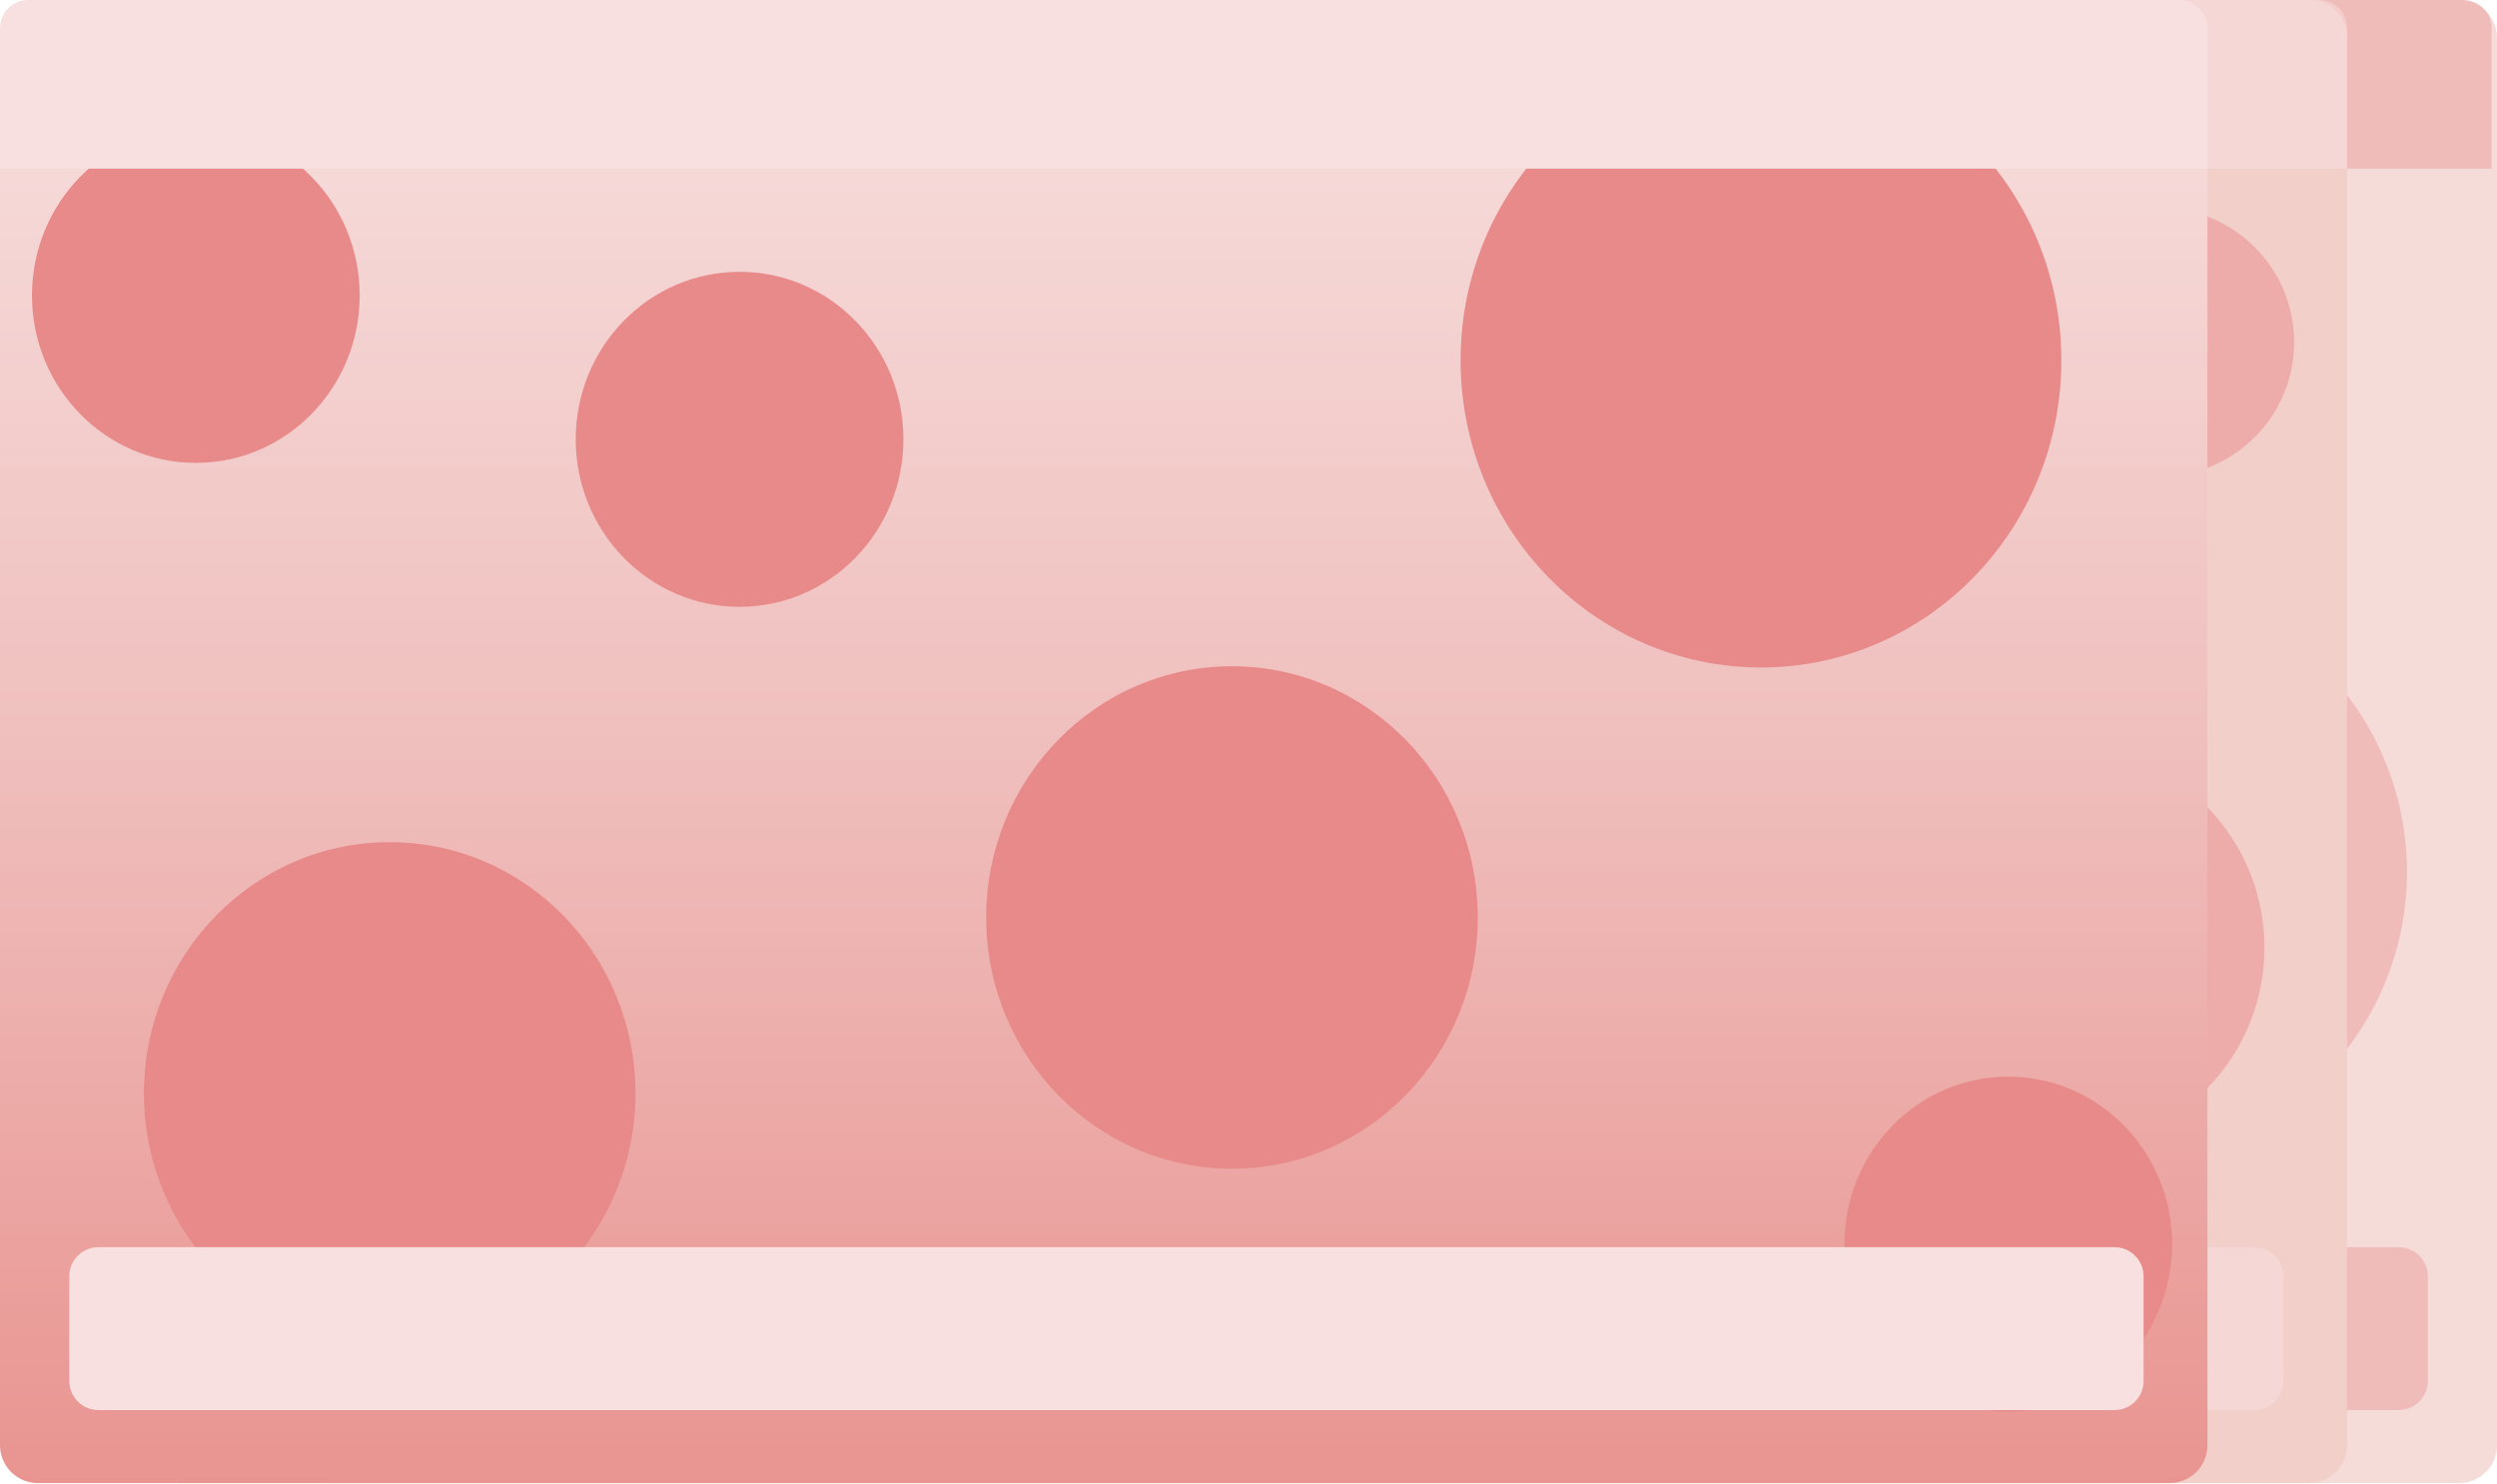
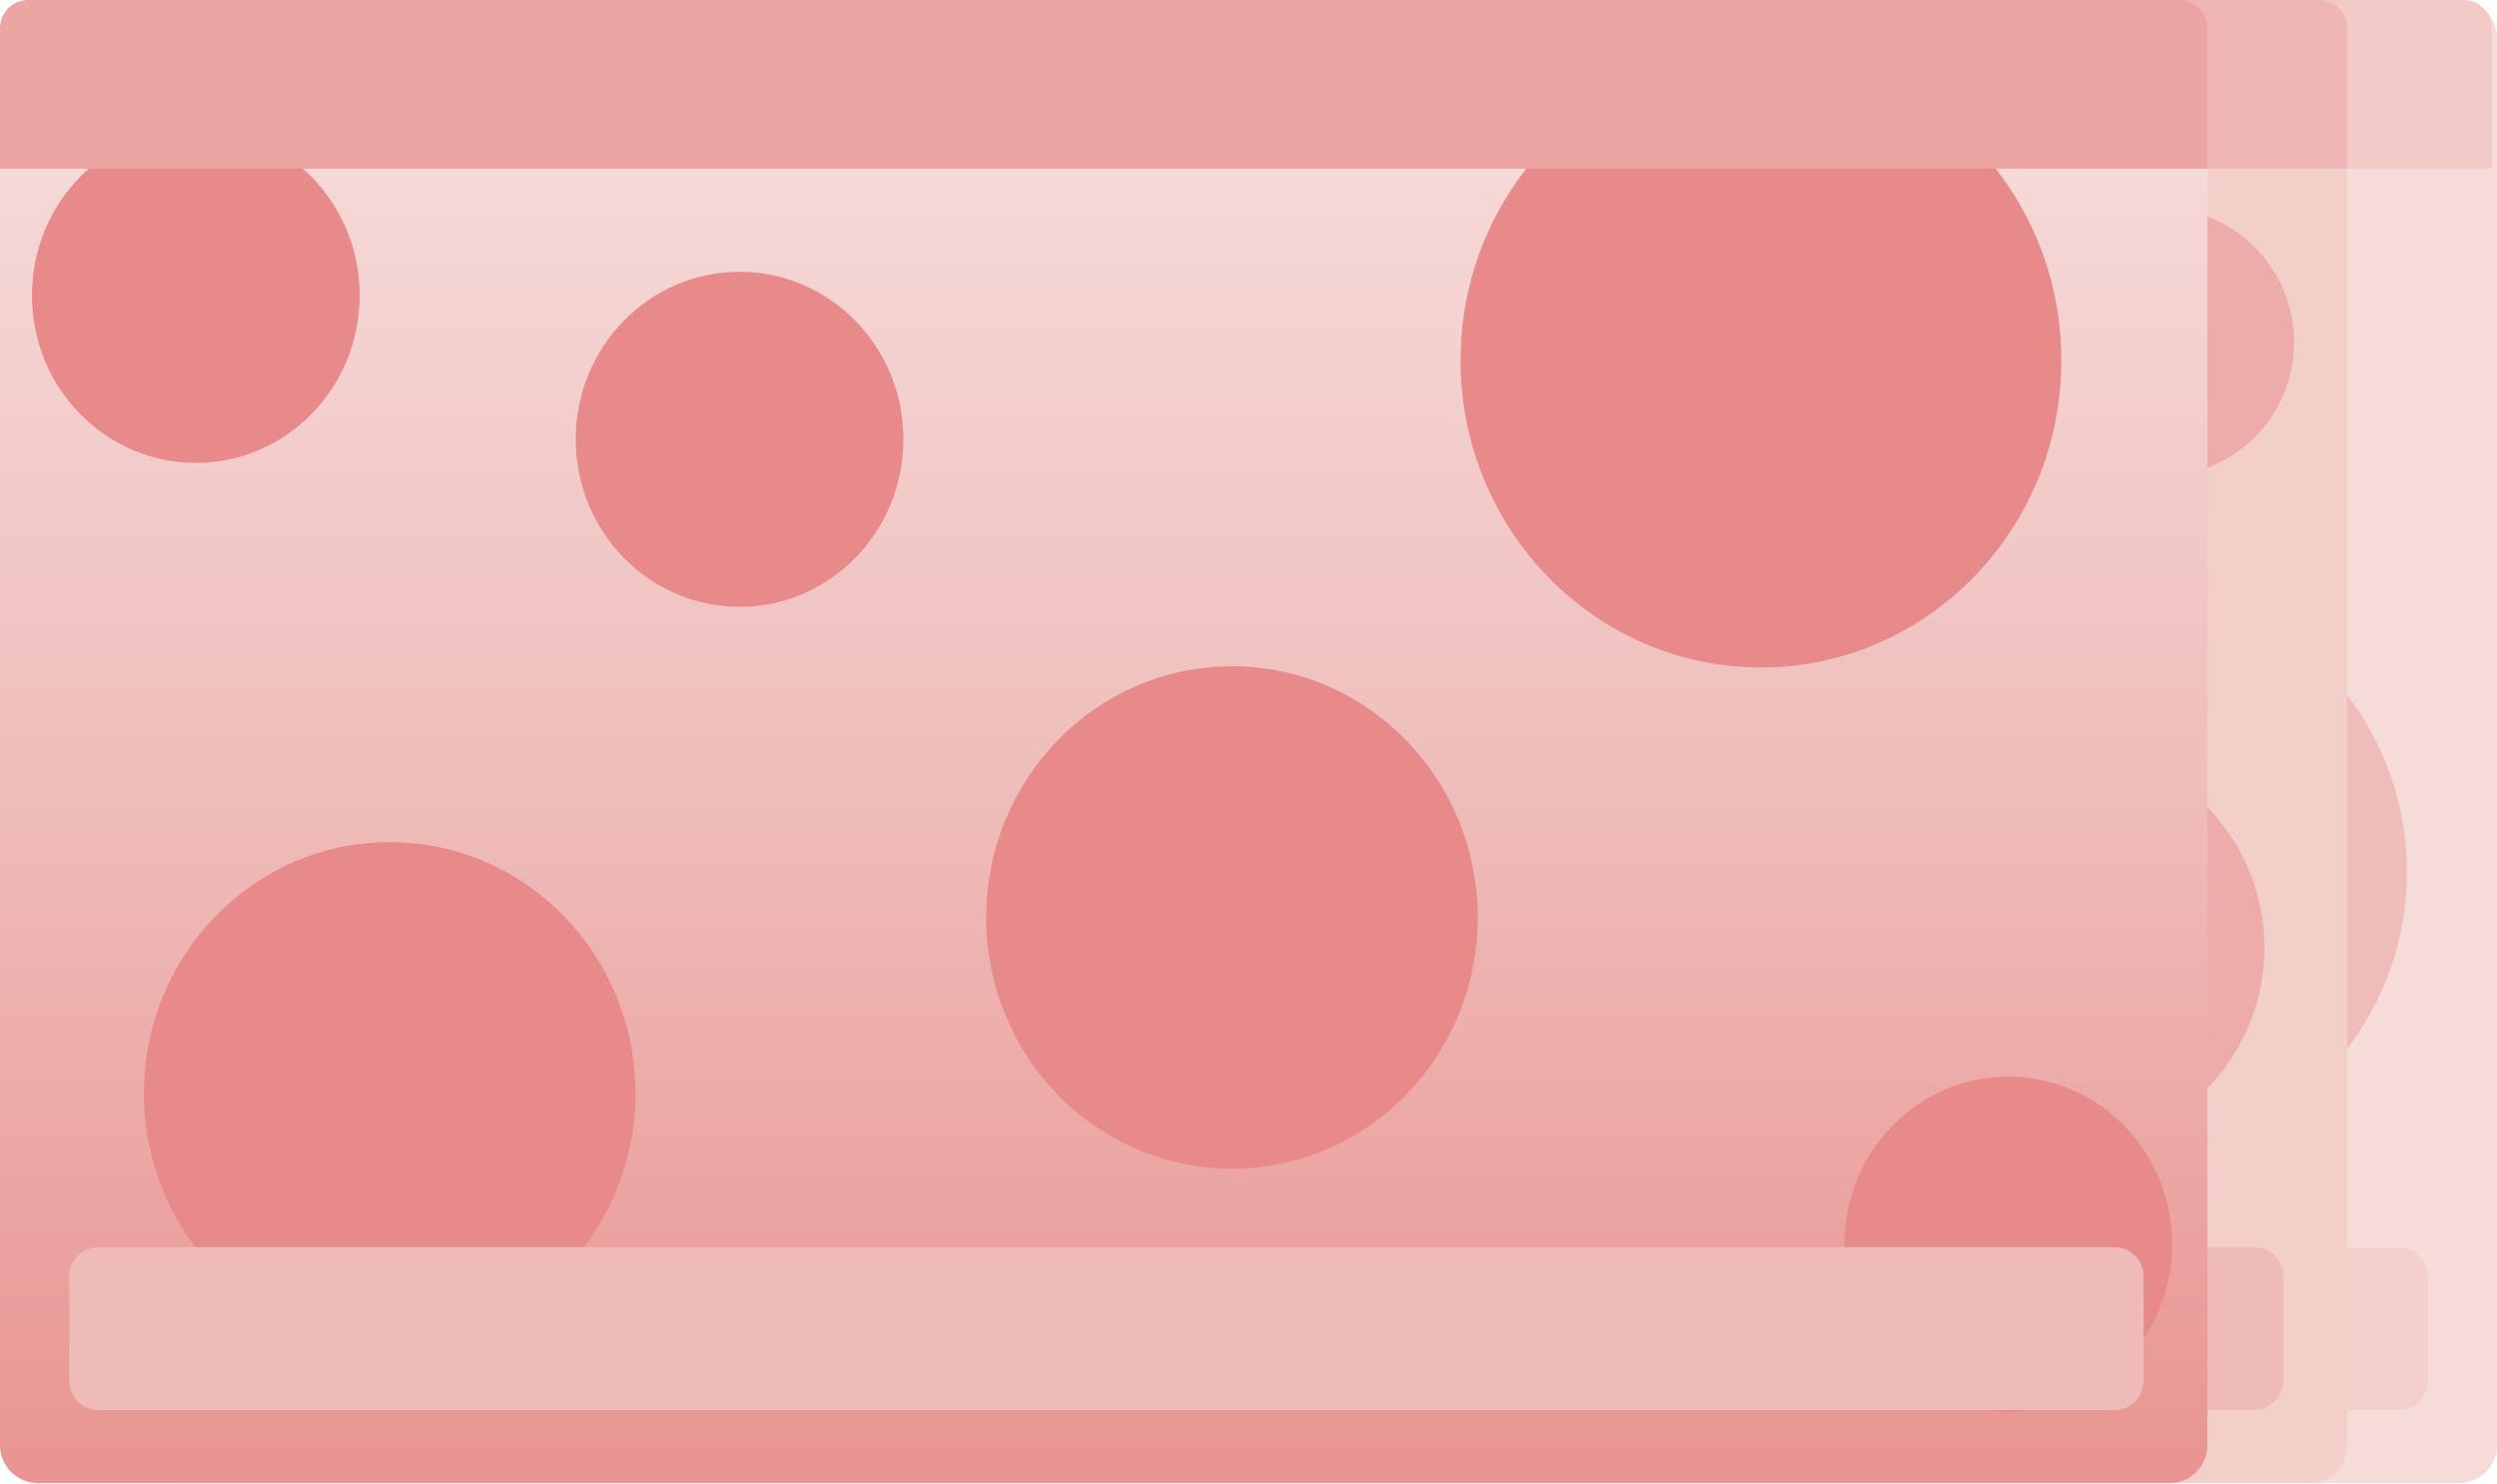
<svg xmlns="http://www.w3.org/2000/svg" xmlns:xlink="http://www.w3.org/1999/xlink" width="141.64mm" height="84.137mm" viewBox="0 0 141.64 84.137" version="1.1" id="svg8">
  <defs id="defs2">
    <g id="g4491">
      <symbol id="glyph0-0" overflow="visible" style="overflow:visible">
        <path id="path4485" d="M 5.25,-6.953 V 0 H 0.234 V -6.953 Z M 4.781,-0.438 V -6.516 H 0.688 V -0.438 Z M 4.125,-4.594 c 0,0.211 -0.031,0.398 -0.094,0.562 -0.062,0.168 -0.152,0.309 -0.266,0.422 -0.117,0.117 -0.25,0.203 -0.406,0.266 -0.156,0.062 -0.324,0.102 -0.5,0.109 l -0.031,0.812 c 0,0.043 -0.027,0.07 -0.078,0.078 -0.055,0.012 -0.125,0.016 -0.219,0.016 -0.055,0 -0.102,0 -0.141,0 -0.031,0 -0.062,-0.004 -0.094,-0.016 C 2.273,-2.352 2.258,-2.363 2.25,-2.375 2.238,-2.383 2.234,-2.398 2.234,-2.422 L 2.219,-3.406 C 2.207,-3.508 2.227,-3.582 2.281,-3.625 2.332,-3.676 2.398,-3.703 2.484,-3.703 h 0.094 c 0.156,0 0.285,-0.02 0.391,-0.062 C 3.082,-3.805 3.172,-3.863 3.234,-3.938 3.305,-4.02 3.352,-4.113 3.375,-4.219 c 0.031,-0.102 0.047,-0.211 0.047,-0.328 0,-0.258 -0.074,-0.469 -0.219,-0.625 C 3.055,-5.328 2.82,-5.406 2.5,-5.406 c -0.137,0 -0.262,0.016 -0.375,0.047 -0.105,0.023 -0.199,0.055 -0.281,0.094 -0.086,0.031 -0.152,0.062 -0.203,0.094 -0.055,0.023 -0.09,0.031 -0.109,0.031 -0.012,0 -0.023,0 -0.031,0 C 1.488,-5.148 1.473,-5.164 1.453,-5.188 1.441,-5.207 1.43,-5.234 1.422,-5.266 c 0,-0.031 0,-0.078 0,-0.141 0,-0.062 0.004,-0.109 0.016,-0.141 C 1.445,-5.586 1.469,-5.625 1.5,-5.656 c 0.02,-0.02 0.066,-0.047 0.141,-0.078 0.07,-0.039 0.156,-0.07 0.25,-0.094 0.102,-0.031 0.211,-0.055 0.328,-0.078 0.125,-0.031 0.242,-0.047 0.359,-0.047 0.27,0 0.5,0.039 0.688,0.109 0.195,0.074 0.359,0.172 0.484,0.297 0.125,0.125 0.219,0.273 0.281,0.438 0.062,0.156 0.094,0.328 0.094,0.516 z m -1.172,3.125 c 0,0.074 -0.012,0.137 -0.031,0.188 -0.012,0.055 -0.031,0.094 -0.062,0.125 -0.031,0.031 -0.074,0.059 -0.125,0.078 -0.043,0.012 -0.105,0.016 -0.188,0.016 -0.074,0 -0.137,-0.004 -0.188,-0.016 C 2.305,-1.098 2.266,-1.125 2.234,-1.156 2.203,-1.188 2.176,-1.227 2.156,-1.281 2.145,-1.332 2.141,-1.395 2.141,-1.469 c 0,-0.07 0.004,-0.133 0.016,-0.188 0.02,-0.051 0.047,-0.094 0.078,-0.125 0.031,-0.031 0.07,-0.051 0.125,-0.062 0.051,-0.02 0.113,-0.031 0.188,-0.031 0.082,0 0.145,0.012 0.188,0.031 0.051,0.012 0.094,0.031 0.125,0.062 0.031,0.031 0.051,0.074 0.062,0.125 0.02,0.055 0.031,0.117 0.031,0.188 z M 0,2.125 Z m 0,0" style="stroke:none" />
      </symbol>
      <symbol id="glyph0-1" overflow="visible" style="overflow:visible">
        <path id="path4488" d="" style="stroke:none" />
      </symbol>
    </g>
    <clipPath id="clip1">
      <path id="path4493" d="M 123,38 H 479 V 277 H 123 Z m 0,0" />
    </clipPath>
    <clipPath id="clip2">
      <path id="path4496" d="m 123.449,44.328 c 0,-3.359 2.723,-6.078 6.082,-6.078 h 342.777 c 3.352,0 6.082,2.719 6.082,6.078 V 270.672 c 0,3.359 -2.73,6.078 -6.082,6.078 H 129.531 c -3.359,0 -6.082,-2.719 -6.082,-6.078 z m 0,0" />
    </clipPath>
    <linearGradient gradientTransform="matrix(1,0,0,-1,0,792)" y2="515.25" x2="300.92" y1="753.75" x1="300.92" gradientUnits="userSpaceOnUse" id="linear0">
      <stop id="stop4499" style="stop-color:rgb(96.863%,87.842%,87.45%);stop-opacity:1;" offset="0" />
      <stop id="stop4501" style="stop-color:rgb(96.838%,87.741%,87.346%);stop-opacity:1;" offset="0.008" />
      <stop id="stop4503" style="stop-color:rgb(96.788%,87.538%,87.137%);stop-opacity:1;" offset="0.016" />
      <stop id="stop4505" style="stop-color:rgb(96.739%,87.337%,86.929%);stop-opacity:1;" offset="0.023" />
      <stop id="stop4507" style="stop-color:rgb(96.69%,87.134%,86.72%);stop-opacity:1;" offset="0.031" />
      <stop id="stop4509" style="stop-color:rgb(96.642%,86.932%,86.513%);stop-opacity:1;" offset="0.039" />
      <stop id="stop4511" style="stop-color:rgb(96.593%,86.729%,86.304%);stop-opacity:1;" offset="0.047" />
      <stop id="stop4513" style="stop-color:rgb(96.544%,86.528%,86.096%);stop-opacity:1;" offset="0.055" />
      <stop id="stop4515" style="stop-color:rgb(96.495%,86.325%,85.887%);stop-opacity:1;" offset="0.062" />
      <stop id="stop4517" style="stop-color:rgb(96.445%,86.124%,85.68%);stop-opacity:1;" offset="0.07" />
      <stop id="stop4519" style="stop-color:rgb(96.396%,85.921%,85.471%);stop-opacity:1;" offset="0.078" />
      <stop id="stop4521" style="stop-color:rgb(96.347%,85.719%,85.263%);stop-opacity:1;" offset="0.086" />
      <stop id="stop4523" style="stop-color:rgb(96.298%,85.516%,85.054%);stop-opacity:1;" offset="0.094" />
      <stop id="stop4525" style="stop-color:rgb(96.249%,85.315%,84.845%);stop-opacity:1;" offset="0.102" />
      <stop id="stop4527" style="stop-color:rgb(96.201%,85.112%,84.637%);stop-opacity:1;" offset="0.109" />
      <stop id="stop4529" style="stop-color:rgb(96.152%,84.911%,84.428%);stop-opacity:1;" offset="0.117" />
      <stop id="stop4531" style="stop-color:rgb(96.103%,84.708%,84.221%);stop-opacity:1;" offset="0.125" />
      <stop id="stop4533" style="stop-color:rgb(96.053%,84.506%,84.012%);stop-opacity:1;" offset="0.133" />
      <stop id="stop4535" style="stop-color:rgb(96.004%,84.303%,83.804%);stop-opacity:1;" offset="0.141" />
      <stop id="stop4537" style="stop-color:rgb(95.955%,84.1%,83.595%);stop-opacity:1;" offset="0.148" />
      <stop id="stop4539" style="stop-color:rgb(95.906%,83.899%,83.388%);stop-opacity:1;" offset="0.156" />
      <stop id="stop4541" style="stop-color:rgb(95.857%,83.696%,83.179%);stop-opacity:1;" offset="0.164" />
      <stop id="stop4543" style="stop-color:rgb(95.808%,83.495%,82.971%);stop-opacity:1;" offset="0.172" />
      <stop id="stop4545" style="stop-color:rgb(95.76%,83.292%,82.762%);stop-opacity:1;" offset="0.18" />
      <stop id="stop4547" style="stop-color:rgb(95.709%,83.09%,82.555%);stop-opacity:1;" offset="0.188" />
      <stop id="stop4549" style="stop-color:rgb(95.66%,82.887%,82.346%);stop-opacity:1;" offset="0.195" />
      <stop id="stop4551" style="stop-color:rgb(95.612%,82.686%,82.138%);stop-opacity:1;" offset="0.203" />
      <stop id="stop4553" style="stop-color:rgb(95.563%,82.483%,81.929%);stop-opacity:1;" offset="0.211" />
      <stop id="stop4555" style="stop-color:rgb(95.514%,82.281%,81.721%);stop-opacity:1;" offset="0.219" />
      <stop id="stop4557" style="stop-color:rgb(95.465%,82.079%,81.512%);stop-opacity:1;" offset="0.227" />
      <stop id="stop4559" style="stop-color:rgb(95.416%,81.877%,81.303%);stop-opacity:1;" offset="0.234" />
      <stop id="stop4561" style="stop-color:rgb(95.367%,81.674%,81.096%);stop-opacity:1;" offset="0.242" />
      <stop id="stop4563" style="stop-color:rgb(95.317%,81.473%,80.887%);stop-opacity:1;" offset="0.25" />
      <stop id="stop4565" style="stop-color:rgb(95.268%,81.27%,80.679%);stop-opacity:1;" offset="0.258" />
      <stop id="stop4567" style="stop-color:rgb(95.219%,81.068%,80.47%);stop-opacity:1;" offset="0.266" />
      <stop id="stop4569" style="stop-color:rgb(95.171%,80.865%,80.263%);stop-opacity:1;" offset="0.273" />
      <stop id="stop4571" style="stop-color:rgb(95.122%,80.664%,80.054%);stop-opacity:1;" offset="0.281" />
      <stop id="stop4573" style="stop-color:rgb(95.073%,80.461%,79.846%);stop-opacity:1;" offset="0.289" />
      <stop id="stop4575" style="stop-color:rgb(95.024%,80.26%,79.637%);stop-opacity:1;" offset="0.297" />
      <stop id="stop4577" style="stop-color:rgb(94.974%,80.057%,79.43%);stop-opacity:1;" offset="0.305" />
      <stop id="stop4579" style="stop-color:rgb(94.925%,79.855%,79.221%);stop-opacity:1;" offset="0.312" />
      <stop id="stop4581" style="stop-color:rgb(94.876%,79.652%,79.013%);stop-opacity:1;" offset="0.32" />
      <stop id="stop4583" style="stop-color:rgb(94.827%,79.451%,78.804%);stop-opacity:1;" offset="0.328" />
      <stop id="stop4585" style="stop-color:rgb(94.778%,79.248%,78.596%);stop-opacity:1;" offset="0.336" />
      <stop id="stop4587" style="stop-color:rgb(94.73%,79.047%,78.387%);stop-opacity:1;" offset="0.344" />
      <stop id="stop4589" style="stop-color:rgb(94.681%,78.844%,78.18%);stop-opacity:1;" offset="0.352" />
      <stop id="stop4591" style="stop-color:rgb(94.632%,78.642%,77.971%);stop-opacity:1;" offset="0.359" />
      <stop id="stop4593" style="stop-color:rgb(94.582%,78.439%,77.762%);stop-opacity:1;" offset="0.367" />
      <stop id="stop4595" style="stop-color:rgb(94.533%,78.238%,77.554%);stop-opacity:1;" offset="0.375" />
      <stop id="stop4597" style="stop-color:rgb(94.484%,78.035%,77.345%);stop-opacity:1;" offset="0.383" />
      <stop id="stop4599" style="stop-color:rgb(94.435%,77.832%,77.138%);stop-opacity:1;" offset="0.391" />
      <stop id="stop4601" style="stop-color:rgb(94.386%,77.631%,76.929%);stop-opacity:1;" offset="0.398" />
      <stop id="stop4603" style="stop-color:rgb(94.337%,77.428%,76.721%);stop-opacity:1;" offset="0.406" />
      <stop id="stop4605" style="stop-color:rgb(94.289%,77.226%,76.512%);stop-opacity:1;" offset="0.414" />
      <stop id="stop4607" style="stop-color:rgb(94.238%,77.023%,76.305%);stop-opacity:1;" offset="0.422" />
      <stop id="stop4609" style="stop-color:rgb(94.189%,76.822%,76.096%);stop-opacity:1;" offset="0.43" />
      <stop id="stop4611" style="stop-color:rgb(94.141%,76.619%,75.888%);stop-opacity:1;" offset="0.438" />
      <stop id="stop4613" style="stop-color:rgb(94.092%,76.418%,75.679%);stop-opacity:1;" offset="0.445" />
      <stop id="stop4615" style="stop-color:rgb(94.043%,76.215%,75.471%);stop-opacity:1;" offset="0.453" />
      <stop id="stop4617" style="stop-color:rgb(93.994%,76.013%,75.262%);stop-opacity:1;" offset="0.461" />
      <stop id="stop4619" style="stop-color:rgb(93.945%,75.81%,75.055%);stop-opacity:1;" offset="0.469" />
      <stop id="stop4621" style="stop-color:rgb(93.896%,75.609%,74.846%);stop-opacity:1;" offset="0.477" />
      <stop id="stop4623" style="stop-color:rgb(93.846%,75.406%,74.638%);stop-opacity:1;" offset="0.484" />
      <stop id="stop4625" style="stop-color:rgb(93.797%,75.204%,74.429%);stop-opacity:1;" offset="0.492" />
      <stop id="stop4627" style="stop-color:rgb(93.748%,75.002%,74.22%);stop-opacity:1;" offset="0.5" />
      <stop id="stop4629" style="stop-color:rgb(93.706%,74.77%,73.979%);stop-opacity:1;" offset="0.508" />
      <stop id="stop4631" style="stop-color:rgb(93.669%,74.506%,73.703%);stop-opacity:1;" offset="0.516" />
      <stop id="stop4633" style="stop-color:rgb(93.633%,74.242%,73.427%);stop-opacity:1;" offset="0.523" />
      <stop id="stop4635" style="stop-color:rgb(93.596%,73.979%,73.152%);stop-opacity:1;" offset="0.531" />
      <stop id="stop4637" style="stop-color:rgb(93.559%,73.715%,72.876%);stop-opacity:1;" offset="0.539" />
      <stop id="stop4639" style="stop-color:rgb(93.523%,73.451%,72.6%);stop-opacity:1;" offset="0.547" />
      <stop id="stop4641" style="stop-color:rgb(93.486%,73.189%,72.325%);stop-opacity:1;" offset="0.555" />
      <stop id="stop4643" style="stop-color:rgb(93.448%,72.925%,72.049%);stop-opacity:1;" offset="0.562" />
      <stop id="stop4645" style="stop-color:rgb(93.411%,72.661%,71.773%);stop-opacity:1;" offset="0.57" />
      <stop id="stop4647" style="stop-color:rgb(93.375%,72.398%,71.497%);stop-opacity:1;" offset="0.578" />
      <stop id="stop4649" style="stop-color:rgb(93.338%,72.134%,71.222%);stop-opacity:1;" offset="0.586" />
      <stop id="stop4651" style="stop-color:rgb(93.301%,71.87%,70.946%);stop-opacity:1;" offset="0.594" />
      <stop id="stop4653" style="stop-color:rgb(93.265%,71.606%,70.67%);stop-opacity:1;" offset="0.602" />
      <stop id="stop4655" style="stop-color:rgb(93.228%,71.344%,70.395%);stop-opacity:1;" offset="0.609" />
      <stop id="stop4657" style="stop-color:rgb(93.192%,71.08%,70.119%);stop-opacity:1;" offset="0.617" />
      <stop id="stop4659" style="stop-color:rgb(93.155%,70.816%,69.843%);stop-opacity:1;" offset="0.625" />
      <stop id="stop4661" style="stop-color:rgb(93.118%,70.554%,69.566%);stop-opacity:1;" offset="0.633" />
      <stop id="stop4663" style="stop-color:rgb(93.082%,70.29%,69.292%);stop-opacity:1;" offset="0.641" />
      <stop id="stop4665" style="stop-color:rgb(93.045%,70.026%,69.016%);stop-opacity:1;" offset="0.648" />
      <stop id="stop4667" style="stop-color:rgb(93.007%,69.763%,68.739%);stop-opacity:1;" offset="0.656" />
      <stop id="stop4669" style="stop-color:rgb(92.97%,69.499%,68.465%);stop-opacity:1;" offset="0.664" />
      <stop id="stop4671" style="stop-color:rgb(92.934%,69.235%,68.188%);stop-opacity:1;" offset="0.672" />
      <stop id="stop4673" style="stop-color:rgb(92.897%,68.973%,67.912%);stop-opacity:1;" offset="0.68" />
      <stop id="stop4675" style="stop-color:rgb(92.86%,68.709%,67.638%);stop-opacity:1;" offset="0.688" />
      <stop id="stop4677" style="stop-color:rgb(92.824%,68.445%,67.361%);stop-opacity:1;" offset="0.695" />
      <stop id="stop4679" style="stop-color:rgb(92.787%,68.182%,67.085%);stop-opacity:1;" offset="0.703" />
      <stop id="stop4681" style="stop-color:rgb(92.751%,67.918%,66.809%);stop-opacity:1;" offset="0.711" />
      <stop id="stop4683" style="stop-color:rgb(92.714%,67.654%,66.534%);stop-opacity:1;" offset="0.719" />
      <stop id="stop4685" style="stop-color:rgb(92.677%,67.392%,66.258%);stop-opacity:1;" offset="0.727" />
      <stop id="stop4687" style="stop-color:rgb(92.641%,67.128%,65.982%);stop-opacity:1;" offset="0.734" />
      <stop id="stop4689" style="stop-color:rgb(92.603%,66.864%,65.707%);stop-opacity:1;" offset="0.742" />
      <stop id="stop4691" style="stop-color:rgb(92.566%,66.602%,65.431%);stop-opacity:1;" offset="0.75" />
      <stop id="stop4693" style="stop-color:rgb(92.529%,66.338%,65.155%);stop-opacity:1;" offset="0.758" />
      <stop id="stop4695" style="stop-color:rgb(92.493%,66.074%,64.879%);stop-opacity:1;" offset="0.766" />
      <stop id="stop4697" style="stop-color:rgb(92.456%,65.811%,64.604%);stop-opacity:1;" offset="0.773" />
      <stop id="stop4699" style="stop-color:rgb(92.419%,65.547%,64.328%);stop-opacity:1;" offset="0.781" />
      <stop id="stop4701" style="stop-color:rgb(92.383%,65.283%,64.052%);stop-opacity:1;" offset="0.789" />
      <stop id="stop4703" style="stop-color:rgb(92.346%,65.021%,63.777%);stop-opacity:1;" offset="0.797" />
      <stop id="stop4705" style="stop-color:rgb(92.31%,64.757%,63.501%);stop-opacity:1;" offset="0.805" />
      <stop id="stop4707" style="stop-color:rgb(92.273%,64.493%,63.225%);stop-opacity:1;" offset="0.812" />
      <stop id="stop4709" style="stop-color:rgb(92.236%,64.23%,62.95%);stop-opacity:1;" offset="0.82" />
      <stop id="stop4711" style="stop-color:rgb(92.2%,63.966%,62.674%);stop-opacity:1;" offset="0.828" />
      <stop id="stop4713" style="stop-color:rgb(92.162%,63.702%,62.398%);stop-opacity:1;" offset="0.836" />
      <stop id="stop4715" style="stop-color:rgb(92.125%,63.438%,62.122%);stop-opacity:1;" offset="0.844" />
      <stop id="stop4717" style="stop-color:rgb(92.088%,63.176%,61.847%);stop-opacity:1;" offset="0.852" />
      <stop id="stop4719" style="stop-color:rgb(92.052%,62.912%,61.571%);stop-opacity:1;" offset="0.859" />
      <stop id="stop4721" style="stop-color:rgb(92.015%,62.648%,61.295%);stop-opacity:1;" offset="0.867" />
      <stop id="stop4723" style="stop-color:rgb(91.978%,62.386%,61.02%);stop-opacity:1;" offset="0.875" />
      <stop id="stop4725" style="stop-color:rgb(91.942%,62.122%,60.744%);stop-opacity:1;" offset="0.883" />
      <stop id="stop4727" style="stop-color:rgb(91.905%,61.858%,60.468%);stop-opacity:1;" offset="0.891" />
      <stop id="stop4729" style="stop-color:rgb(91.869%,61.595%,60.193%);stop-opacity:1;" offset="0.898" />
      <stop id="stop4731" style="stop-color:rgb(91.832%,61.331%,59.917%);stop-opacity:1;" offset="0.906" />
      <stop id="stop4733" style="stop-color:rgb(91.795%,61.067%,59.641%);stop-opacity:1;" offset="0.914" />
      <stop id="stop4735" style="stop-color:rgb(91.759%,60.805%,59.364%);stop-opacity:1;" offset="0.922" />
      <stop id="stop4737" style="stop-color:rgb(91.721%,60.541%,59.09%);stop-opacity:1;" offset="0.93" />
      <stop id="stop4739" style="stop-color:rgb(91.684%,60.277%,58.813%);stop-opacity:1;" offset="0.938" />
      <stop id="stop4741" style="stop-color:rgb(91.647%,60.014%,58.537%);stop-opacity:1;" offset="0.945" />
      <stop id="stop4743" style="stop-color:rgb(91.611%,59.75%,58.263%);stop-opacity:1;" offset="0.953" />
      <stop id="stop4745" style="stop-color:rgb(91.574%,59.486%,57.986%);stop-opacity:1;" offset="0.961" />
      <stop id="stop4747" style="stop-color:rgb(91.537%,59.224%,57.71%);stop-opacity:1;" offset="0.969" />
      <stop id="stop4749" style="stop-color:rgb(91.501%,58.96%,57.434%);stop-opacity:1;" offset="0.977" />
      <stop id="stop4751" style="stop-color:rgb(91.464%,58.696%,57.159%);stop-opacity:1;" offset="0.984" />
      <stop id="stop4753" style="stop-color:rgb(91.428%,58.434%,56.883%);stop-opacity:1;" offset="0.992" />
      <stop id="stop4755" style="stop-color:rgb(91.391%,58.17%,56.607%);stop-opacity:1;" offset="1" />
    </linearGradient>
  </defs>
  <g id="layer1" transform="translate(-39.17093,-99.20506)">
    <g id="surface12337" transform="matrix(0.3527778,0,0,0.3527778,-4.37921,85.71131)">
      <g id="g4762" style="fill:#000000;fill-opacity:1">
        <use id="use4760" y="82.46" x="72.024" xlink:href="#glyph0-1" width="100%" height="100%" />
      </g>
      <path id="path4764" d="m 170.059,44.328 c 0,-3.359 2.723,-6.078 6.082,-6.078 h 342.73 c 3.359,0 6.078,2.719 6.078,6.078 V 270.672 c 0,3.359 -2.719,6.078 -6.078,6.078 H 176.141 c -3.359,0 -6.082,-2.719 -6.082,-6.078 z m 0,0" style="fill:#f5dcd9;fill-opacity:1;fill-rule:evenodd;stroke:none" />
      <path id="path4766" d="m 174.34,85.762 c 0,-14.883 11.801,-26.941 26.34,-26.941 14.551,0 26.352,12.059 26.352,26.941 0,14.867 -11.801,26.93 -26.352,26.93 -14.539,0 -26.34,-12.062 -26.34,-26.93 z m 0,0" style="fill:#e88a8a;fill-opacity:0.388;fill-rule:evenodd;stroke:none" />
      <path id="path4768" d="m 416.879,178.48 c 0,-25.852 20.949,-46.801 46.793,-46.801 25.848,0 46.797,20.949 46.797,46.801 0,25.848 -20.949,46.801 -46.797,46.801 -25.844,0 -46.793,-20.953 -46.793,-46.801 z m 0,0" style="fill:#e88a8a;fill-opacity:0.388;fill-rule:evenodd;stroke:none" />
      <path id="path4770" d="m 192.34,214.078 c 0,-22.309 17.691,-40.398 39.512,-40.398 21.828,0 39.52,18.09 39.52,40.398 0,22.32 -17.691,40.41 -39.52,40.41 -21.82,0 -39.512,-18.09 -39.512,-40.41 z m 0,0" style="fill:#e88a8a;fill-opacity:0.388;fill-rule:evenodd;stroke:none" />
-       <path id="path4772" d="m 180.34,243.5 c 0,-2.59 2.09,-4.68 4.672,-4.68 h 324.148 c 2.578,0 4.668,2.09 4.668,4.68 v 16.84 c 0,2.582 -2.09,4.672 -4.668,4.672 H 185.012 c -2.582,0 -4.672,-2.09 -4.672,-4.672 z m 0,0" style="fill:#e88a8a;fill-opacity:0.388;fill-rule:evenodd;stroke:none" />
+       <path id="path4772" d="m 180.34,243.5 c 0,-2.59 2.09,-4.68 4.672,-4.68 h 324.148 c 2.578,0 4.668,2.09 4.668,4.68 v 16.84 c 0,2.582 -2.09,4.672 -4.668,4.672 H 185.012 c -2.582,0 -4.672,-2.09 -4.672,-4.672 z m 0,0" style="fill:#efbbb9;fill-opacity:0.388;fill-rule:evenodd;stroke:none" />
      <path id="path4774" d="m 466.391,103.219 c 0,-7.949 6.449,-14.398 14.398,-14.398 7.949,0 14.402,6.449 14.402,14.398 0,7.953 -6.453,14.402 -14.402,14.402 -7.949,0 -14.398,-6.449 -14.398,-14.402 z m 0,0" style="fill:#e88a8a;fill-opacity:0.388;fill-rule:evenodd;stroke:none" />
-       <path id="path4776" d="m 173.719,38.25 h 345.852 c 2.5,0 4.52,2.02 4.52,4.52 V 65.371 H 169.199 V 42.77 c 0,-2.5 2.02,-4.52 4.52,-4.52 z m 0,0" style="fill:#e88a8a;fill-opacity:0.388;fill-rule:evenodd;stroke:none" />
+       <path id="path4776" d="m 173.719,38.25 h 345.852 c 2.5,0 4.52,2.02 4.52,4.52 V 65.371 H 169.199 V 42.77 c 0,-2.5 2.02,-4.52 4.52,-4.52 z m 0,0" style="fill:#f2cac8;fill-opacity:1;fill-rule:evenodd;stroke:none" />
      <path id="path4778" d="m 327.75,185.801 c 0,-22.32 17.691,-40.41 39.512,-40.41 21.828,0 39.52,18.09 39.52,40.41 0,22.309 -17.691,40.398 -39.52,40.398 -21.82,0 -39.512,-18.09 -39.512,-40.398 z m 0,0" style="fill:#e88a8a;fill-opacity:0.388;fill-rule:evenodd;stroke:none" />
      <path id="path4780" d="m 261.762,108.898 c 0,-14.879 11.789,-26.938 26.34,-26.938 14.547,0 26.34,12.059 26.34,26.938 0,14.883 -11.793,26.941 -26.34,26.941 -14.551,0 -26.34,-12.059 -26.34,-26.941 z m 0,0" style="fill:#e88a8a;fill-opacity:0.388;fill-rule:evenodd;stroke:none" />
      <path id="path4782" d="m 145.949,44.328 c 0,-3.359 2.723,-6.078 6.082,-6.078 h 342.73 c 3.359,0 6.078,2.719 6.078,6.078 V 270.672 c 0,3.359 -2.719,6.078 -6.078,6.078 H 152.031 c -3.359,0 -6.082,-2.719 -6.082,-6.078 z m 0,0" style="fill:#f3cfca;fill-opacity:1;fill-rule:evenodd;stroke:none" />
      <path id="path4784" d="m 151.09,85.762 c 0,-14.883 11.801,-26.941 26.34,-26.941 14.551,0 26.352,12.059 26.352,26.941 0,14.867 -11.801,26.93 -26.352,26.93 -14.539,0 -26.34,-12.062 -26.34,-26.93 z m 0,0" style="fill:#e88a8a;fill-opacity:0.502;fill-rule:evenodd;stroke:none" />
      <path id="path4786" d="m 422.77,190.648 c 0,-17.887 14.5,-32.398 32.391,-32.398 17.898,0 32.398,14.512 32.398,32.398 0,17.891 -14.5,32.402 -32.398,32.402 -17.891,0 -32.391,-14.512 -32.391,-32.402 z m 0,0" style="fill:#e88a8a;fill-opacity:0.502;fill-rule:evenodd;stroke:none" />
      <path id="path4788" d="m 169.09,214.078 c 0,-22.309 17.691,-40.398 39.512,-40.398 21.828,0 39.52,18.09 39.52,40.398 0,22.32 -17.691,40.41 -39.52,40.41 -21.82,0 -39.512,-18.09 -39.512,-40.41 z m 0,0" style="fill:#e88a8a;fill-opacity:0.502;fill-rule:evenodd;stroke:none" />
-       <path id="path4790" d="m 157.09,243.5 c 0,-2.59 2.09,-4.68 4.672,-4.68 h 324.148 c 2.578,0 4.668,2.09 4.668,4.68 v 16.84 c 0,2.582 -2.09,4.672 -4.668,4.672 H 161.762 c -2.582,0 -4.672,-2.09 -4.672,-4.672 z m 0,0" style="fill:#f7e0df;fill-opacity:0.502;fill-rule:evenodd;stroke:none" />
+       <path id="path4790" d="m 157.09,243.5 c 0,-2.59 2.09,-4.68 4.672,-4.68 h 324.148 c 2.578,0 4.668,2.09 4.668,4.68 v 16.84 c 0,2.582 -2.09,4.672 -4.668,4.672 H 161.762 c -2.582,0 -4.672,-2.09 -4.672,-4.672 z m 0,0" style="fill:#efbbb9;fill-opacity:1;fill-rule:evenodd;stroke:none" />
      <path id="path4792" d="m 449.141,93.281 c 0,-11.93 9.668,-21.602 21.598,-21.602 11.922,0 21.59,9.672 21.59,21.602 0,11.93 -9.668,21.598 -21.59,21.598 -11.93,0 -21.598,-9.668 -21.598,-21.598 z m 0,0" style="fill:#e88a8a;fill-opacity:0.502;fill-rule:evenodd;stroke:none" />
-       <path id="path4794" d="m 150.469,38.25 h 345.852 c 2.5,0 4.52,2.02 4.52,4.52 V 65.371 H 145.949 V 42.77 c 0,-2.5 2.02,-4.52 4.52,-4.52 z m 0,0" style="fill:#f7e0df;fill-opacity:0.502;fill-rule:evenodd;stroke:none" />
+       <path id="path4794" d="m 150.469,38.25 h 345.852 c 2.5,0 4.52,2.02 4.52,4.52 V 65.371 H 145.949 V 42.77 c 0,-2.5 2.02,-4.52 4.52,-4.52 z m 0,0" style="fill:#eeb6b4;fill-opacity:1;fill-rule:evenodd;stroke:none" />
      <path id="path4796" d="m 304.5,185.801 c 0,-22.32 17.691,-40.41 39.512,-40.41 21.828,0 39.52,18.09 39.52,40.41 0,22.309 -17.691,40.398 -39.52,40.398 -21.82,0 -39.512,-18.09 -39.512,-40.398 z m 0,0" style="fill:#e88a8a;fill-opacity:0.502;fill-rule:evenodd;stroke:none" />
      <path id="path4798" d="m 238.512,108.898 c 0,-14.879 11.789,-26.938 26.34,-26.938 14.547,0 26.34,12.059 26.34,26.938 0,14.883 -11.793,26.941 -26.34,26.941 -14.551,0 -26.34,-12.059 -26.34,-26.941 z m 0,0" style="fill:#e88a8a;fill-opacity:0.502;fill-rule:evenodd;stroke:none" />
      <g id="g4804" clip-path="url(#clip1)" style="clip-rule:nonzero">
        <g id="g4802" clip-path="url(#clip2)" style="clip-rule:evenodd">
          <path id="path4800" d="M 123.449,276.75 V 38.25 h 354.941 v 238.5 z m 0,0" style="fill:url(#linear0);fill-rule:nonzero;stroke:none" />
        </g>
      </g>
      <path id="path4806" d="m 128.59,85.762 c 0,-14.883 11.801,-26.941 26.352,-26.941 14.547,0 26.34,12.059 26.34,26.941 0,14.867 -11.793,26.93 -26.34,26.93 -14.551,0 -26.352,-12.062 -26.352,-26.93 z m 0,0" style="fill:#e88a8a;fill-opacity:1;fill-rule:evenodd;stroke:none" />
      <path id="path4808" d="m 420.02,238.328 c 0,-14.879 11.789,-26.938 26.34,-26.938 14.551,0 26.352,12.059 26.352,26.938 0,14.883 -11.801,26.941 -26.352,26.941 -14.551,0 -26.34,-12.059 -26.34,-26.941 z m 0,0" style="fill:#e88a8a;fill-opacity:1;fill-rule:evenodd;stroke:none" />
      <path id="path4810" d="m 146.59,214.078 c 0,-22.309 17.699,-40.398 39.52,-40.398 21.832,0 39.52,18.09 39.52,40.398 0,22.32 -17.688,40.41 -39.52,40.41 -21.82,0 -39.52,-18.09 -39.52,-40.41 z m 0,0" style="fill:#e88a8a;fill-opacity:1;fill-rule:evenodd;stroke:none" />
-       <path id="path4812" d="m 134.59,243.5 c 0,-2.59 2.102,-4.68 4.68,-4.68 h 324.18 c 2.582,0 4.672,2.09 4.672,4.68 v 16.84 c 0,2.582 -2.09,4.672 -4.672,4.672 H 139.27 c -2.578,0 -4.68,-2.09 -4.68,-4.672 z m 0,0" style="fill:#f7e0df;fill-opacity:1;fill-rule:evenodd;stroke:none" />
+       <path id="path4812" d="m 134.59,243.5 c 0,-2.59 2.102,-4.68 4.68,-4.68 h 324.18 c 2.582,0 4.672,2.09 4.672,4.68 v 16.84 c 0,2.582 -2.09,4.672 -4.672,4.672 H 139.27 c -2.578,0 -4.68,-2.09 -4.68,-4.672 z m 0,0" style="fill:#efbbb9;fill-opacity:1;fill-rule:evenodd;stroke:none" />
      <path id="path4814" d="m 358.301,96.199 c 0,-27.27 21.629,-49.379 48.301,-49.379 26.68,0 48.297,22.109 48.297,49.379 0,27.281 -21.617,49.391 -48.297,49.391 -26.672,0 -48.301,-22.109 -48.301,-49.391 z m 0,0" style="fill:#e88a8a;fill-opacity:1;fill-rule:evenodd;stroke:none" />
-       <path id="path4816" d="m 127.969,38.25 h 345.891 c 2.5,0 4.531,2.02 4.531,4.52 V 65.371 H 123.449 V 42.77 c 0,-2.5 2.02,-4.52 4.52,-4.52 z m 0,0" style="fill:#f7e0df;fill-opacity:1;fill-rule:evenodd;stroke:none" />
+       <path id="path4816" d="m 127.969,38.25 h 345.891 c 2.5,0 4.531,2.02 4.531,4.52 V 65.371 H 123.449 V 42.77 c 0,-2.5 2.02,-4.52 4.52,-4.52 z m 0,0" style="fill:#eca5a2;fill-opacity:1;fill-rule:evenodd;stroke:none" />
      <path id="path4818" d="m 282.02,185.801 c 0,-22.32 17.691,-40.41 39.52,-40.41 21.82,0 39.52,18.09 39.52,40.41 0,22.309 -17.699,40.398 -39.52,40.398 -21.828,0 -39.52,-18.09 -39.52,-40.398 z m 0,0" style="fill:#e88a8a;fill-opacity:1;fill-rule:evenodd;stroke:none" />
      <path id="path4820" d="m 216.02,108.898 c 0,-14.879 11.801,-26.938 26.352,-26.938 14.551,0 26.34,12.059 26.34,26.938 0,14.883 -11.789,26.941 -26.34,26.941 -14.551,0 -26.352,-12.059 -26.352,-26.941 z m 0,0" style="fill:#e88a8a;fill-opacity:1;fill-rule:evenodd;stroke:none" />
    </g>
  </g>
</svg>
